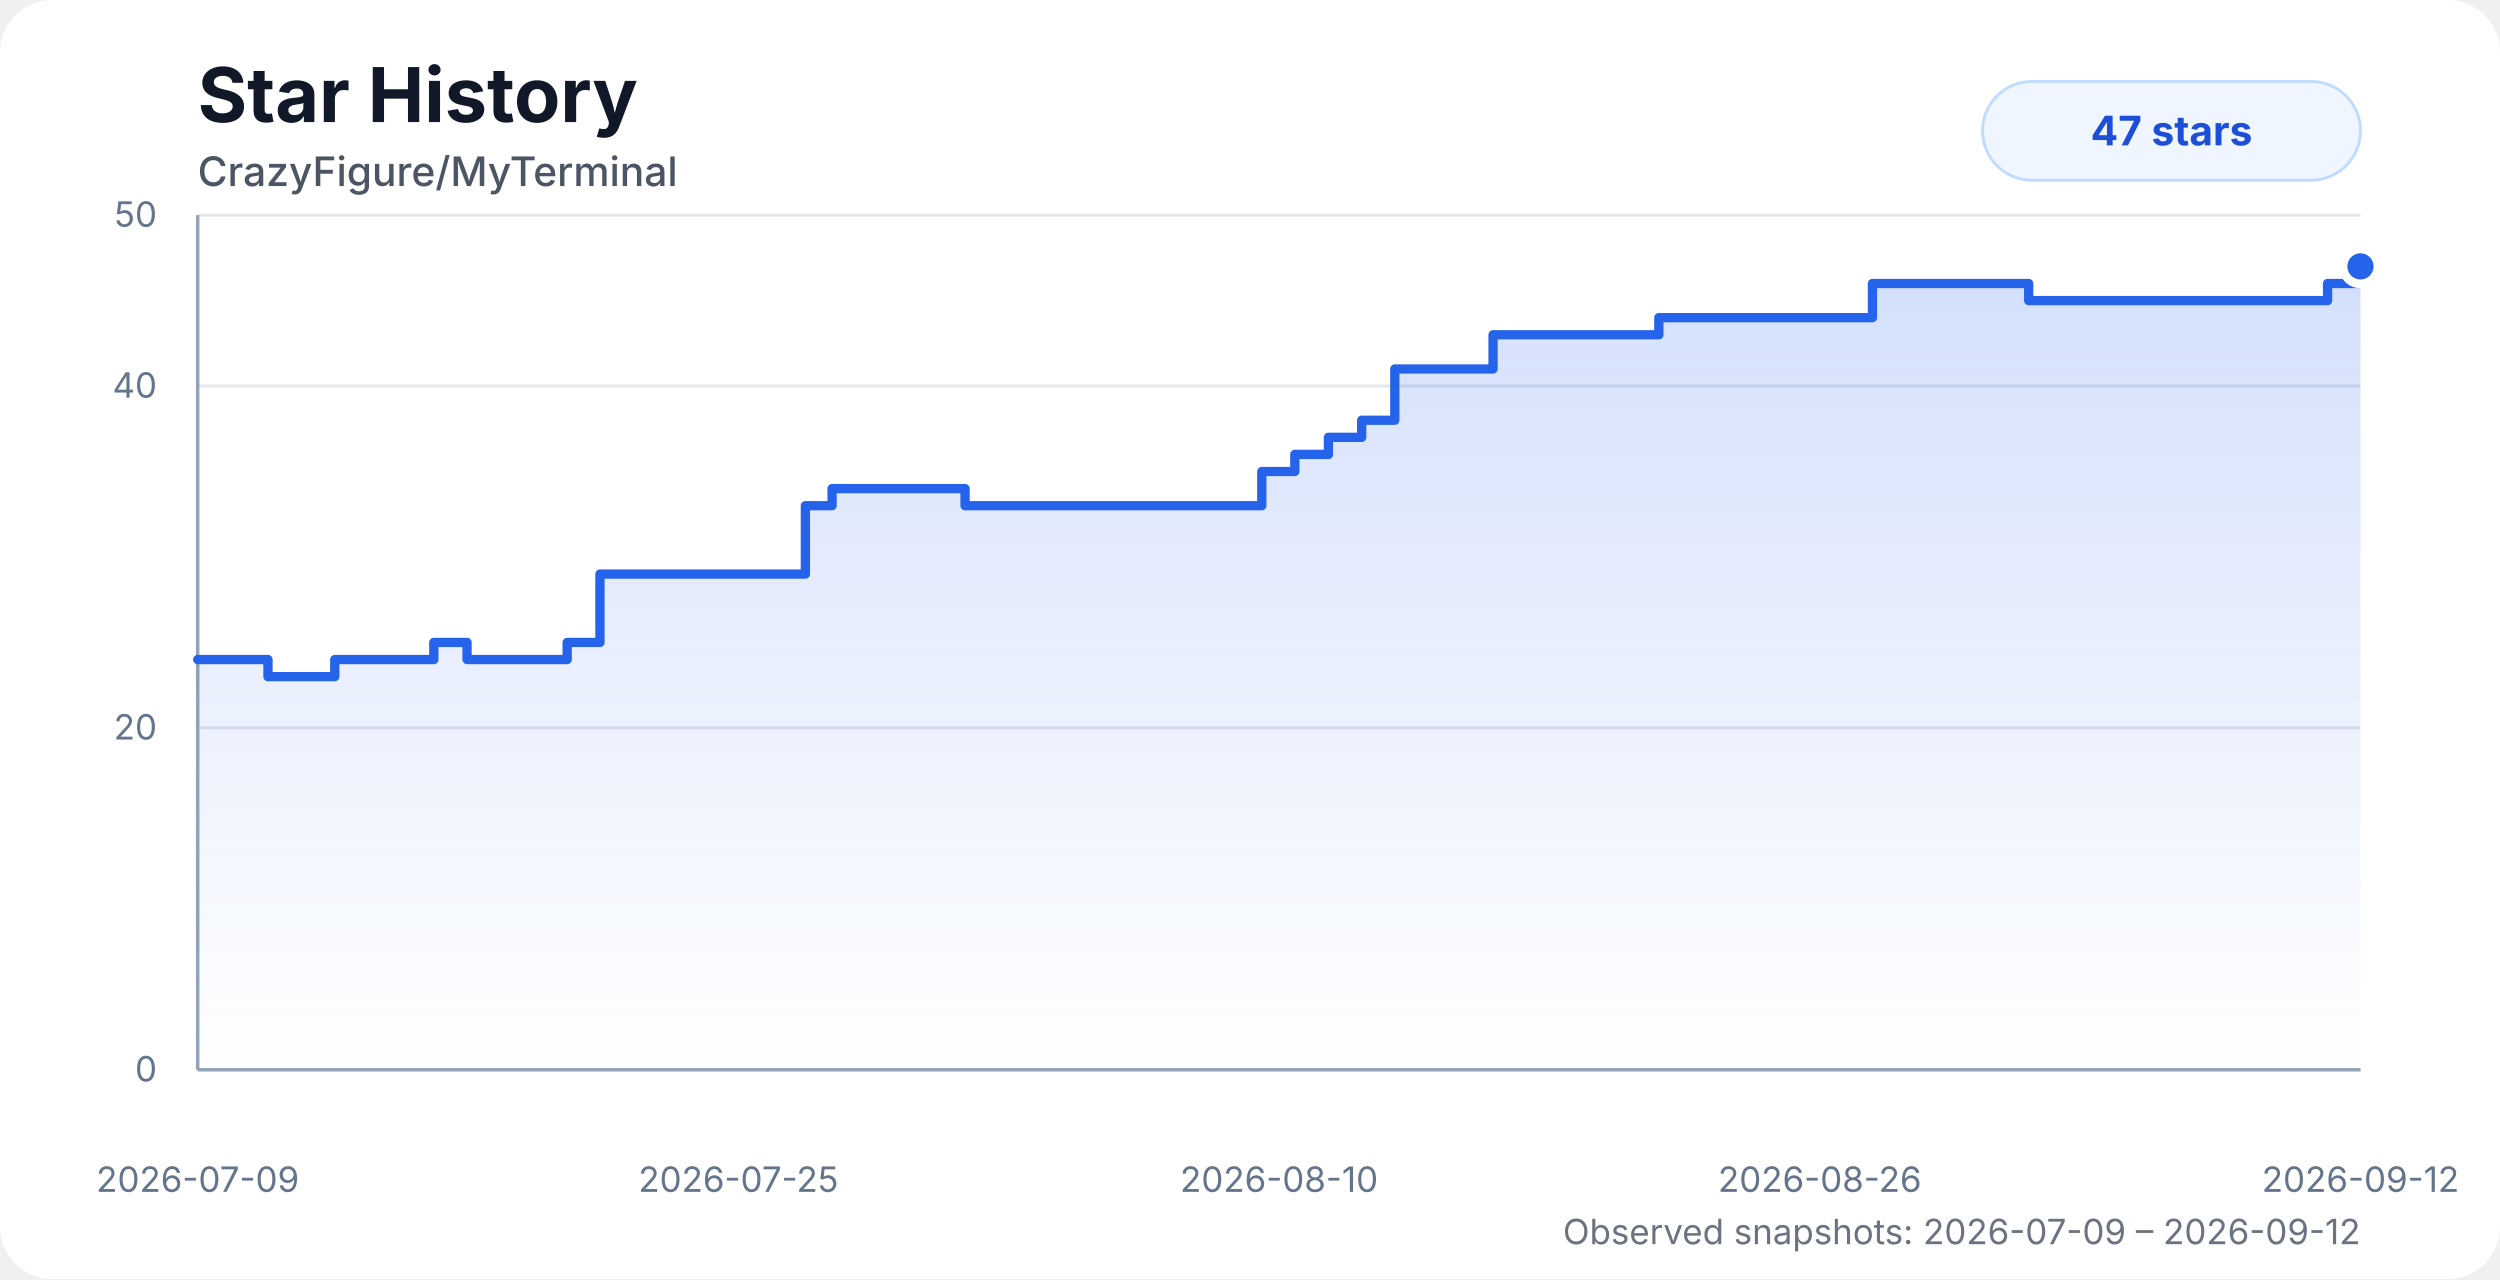
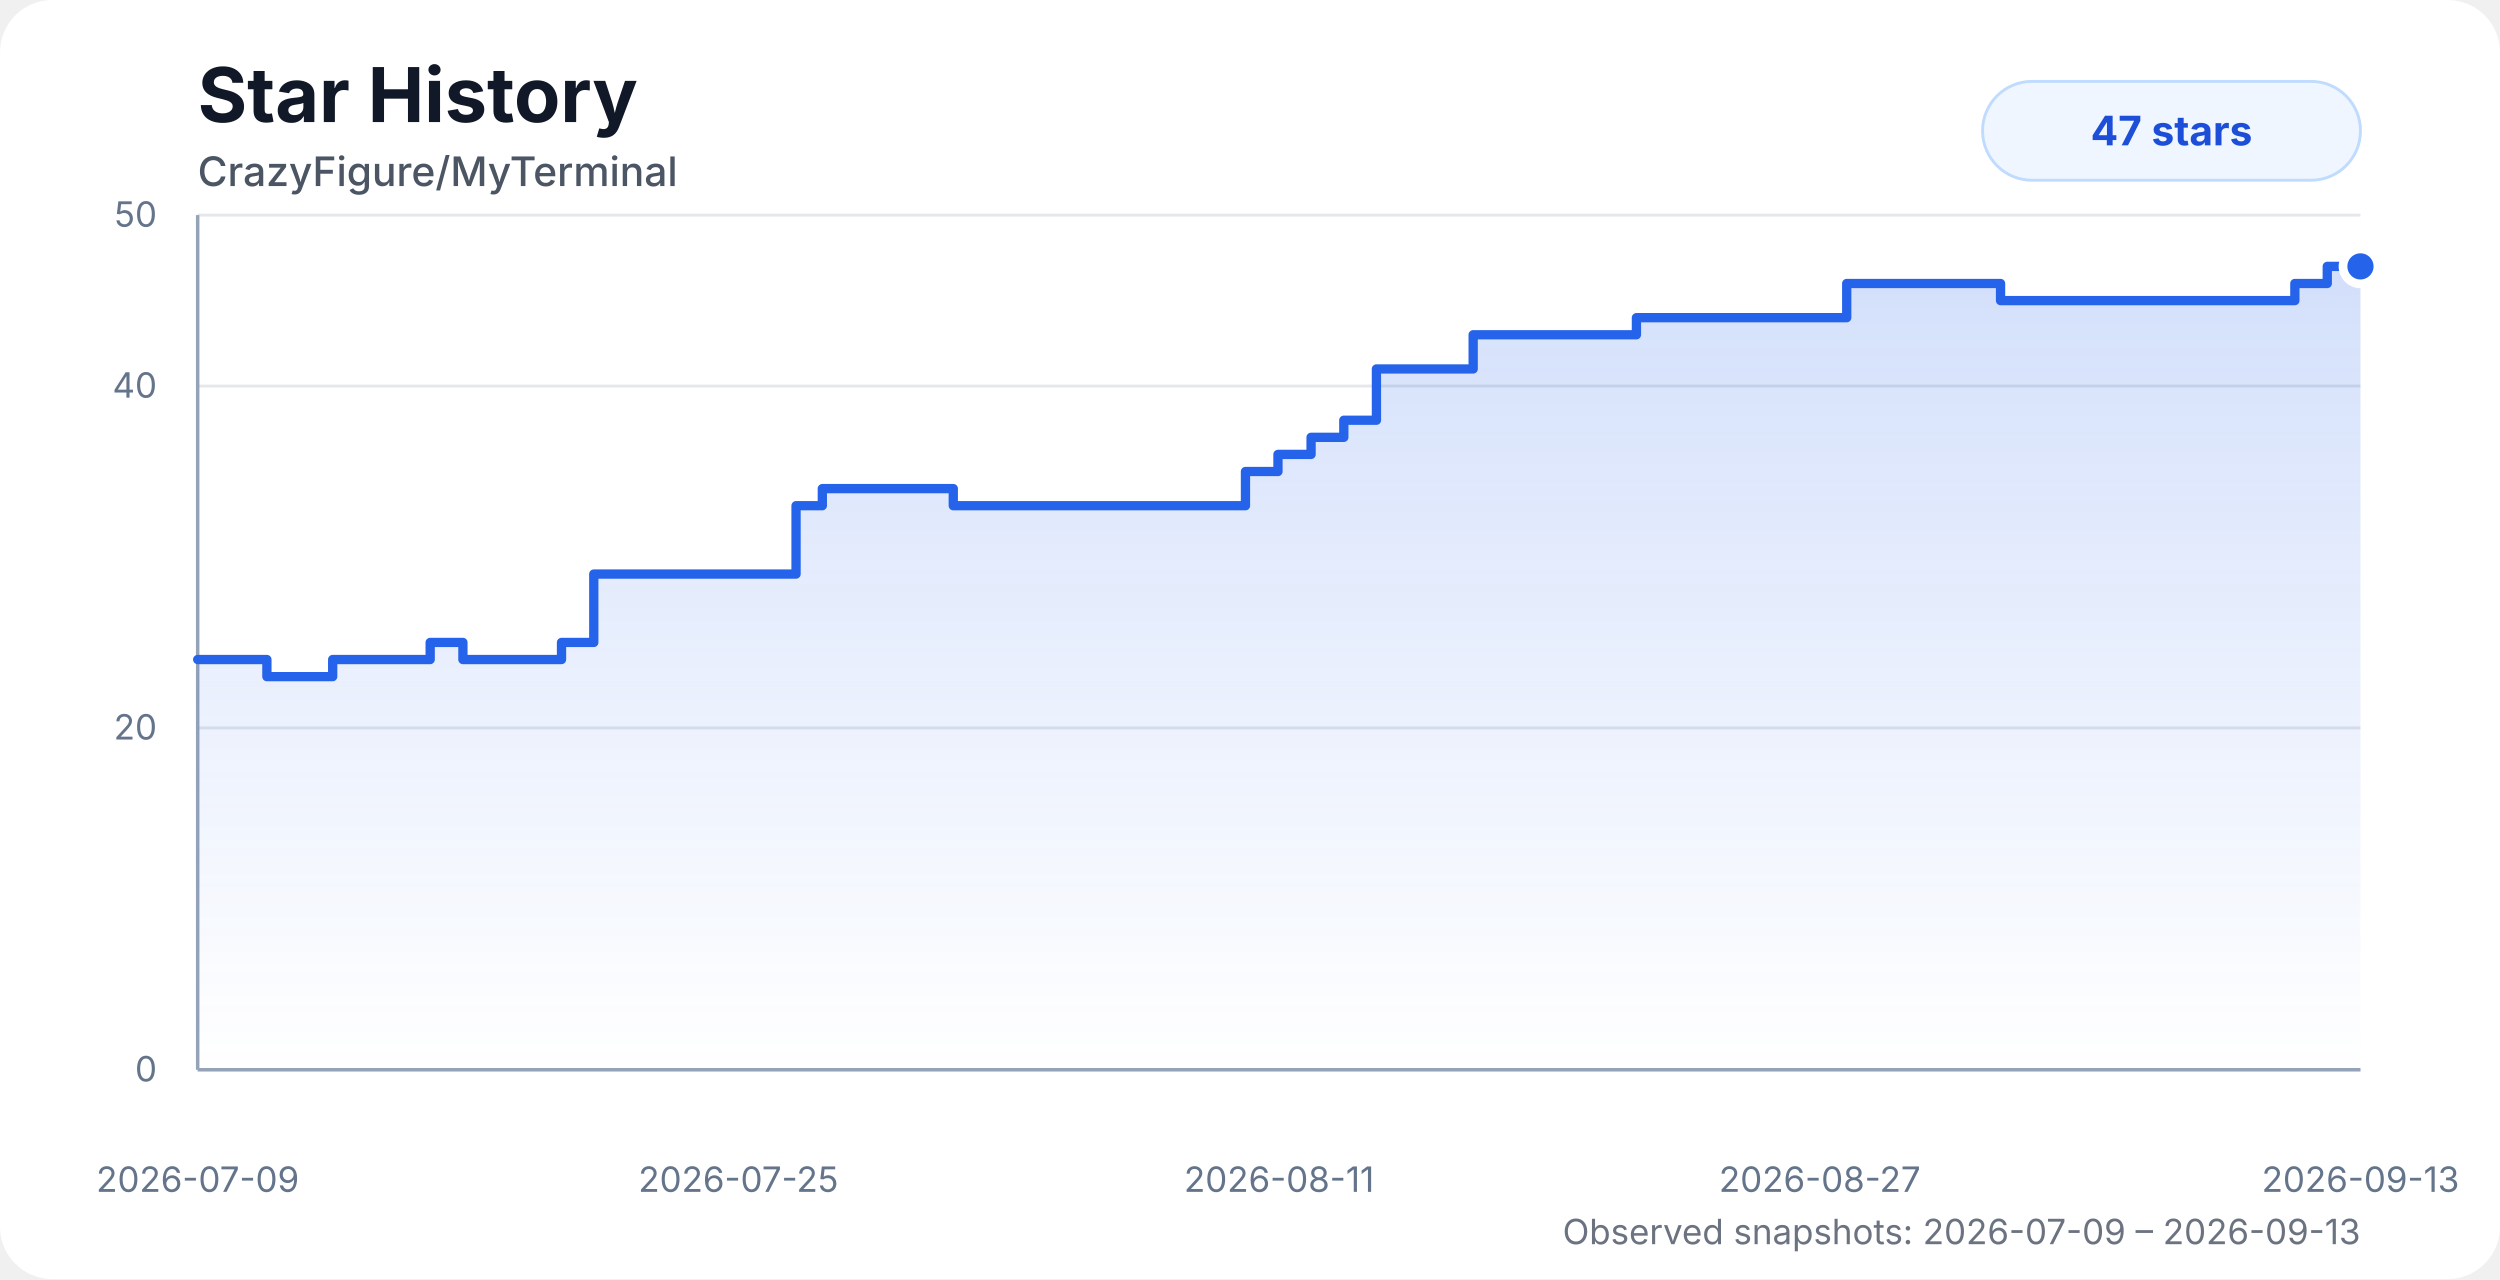
<svg xmlns="http://www.w3.org/2000/svg" width="860" height="440" viewBox="0 0 860 440" role="img" aria-labelledby="title desc">
  <style>
    .chart-bg { fill: #ffffff; }
    .title { fill: #111827; font: 700 26px system-ui, -apple-system, BlinkMacSystemFont, "Segoe UI", sans-serif; }
    .subtitle { fill: #4b5563; font: 500 14px system-ui, -apple-system, BlinkMacSystemFont, "Segoe UI", sans-serif; }
    .axis-label { fill: #64748b; font: 12px system-ui, -apple-system, BlinkMacSystemFont, "Segoe UI", sans-serif; }
    .grid { stroke: #e5e7eb; stroke-width: 1; }
    .axis { stroke: #94a3b8; stroke-width: 1.2; }
    .area { fill: url(#starGradient); opacity: 0.28; }
    .line { fill: none; stroke: #2563eb; stroke-width: 3.2; stroke-linecap: round; stroke-linejoin: round; }
    .dot { fill: #2563eb; stroke: #ffffff; stroke-width: 3; }
    .badge { fill: #eff6ff; stroke: #bfdbfe; }
    .badge-text { fill: #1d4ed8; font: 700 14px system-ui, -apple-system, BlinkMacSystemFont, "Segoe UI", sans-serif; }
    .status { fill: #6b7280; font: 12px system-ui, -apple-system, BlinkMacSystemFont, "Segoe UI", sans-serif; }
    @media (prefers-color-scheme: dark) {
      .chart-bg { fill: #0d1117; }
      .title { fill: #f8fafc; }
      .subtitle { fill: #cbd5e1; }
      .axis-label { fill: #94a3b8; }
      .grid { stroke: #1f2937; }
      .axis { stroke: #475569; }
      .dot { stroke: #0d1117; }
      .badge { fill: #172554; stroke: #1d4ed8; }
      .badge-text { fill: #bfdbfe; }
      .status { fill: #94a3b8; }
    }
  </style>
  <defs>
    <linearGradient id="starGradient" x1="0" x2="0" y1="0" y2="1">
      <stop offset="0%" stop-color="#2563eb" stop-opacity="0.72" />
      <stop offset="100%" stop-color="#2563eb" stop-opacity="0" />
    </linearGradient>
  </defs>
  <rect class="chart-bg" width="860" height="440" rx="18" />
  <text class="title" x="68" y="42">Star History</text>
  <text class="subtitle" x="68" y="64">CrazyFigure/MyTerminal</text>
  <g>
    <line class="grid" x1="68" y1="368" x2="812" y2="368" />
    <line class="grid" x1="68" y1="250.4" x2="812" y2="250.4" />
    <line class="grid" x1="68" y1="132.8" x2="812" y2="132.8" />
    <line class="grid" x1="68" y1="74" x2="812" y2="74" />
    <line class="axis" x1="68" y1="74" x2="68" y2="368" />
    <line class="axis" x1="68" y1="368" x2="812" y2="368" />
    <text class="axis-label" x="54" y="372" text-anchor="end">0</text>
    <text class="axis-label" x="54" y="254.4" text-anchor="end">20</text>
    <text class="axis-label" x="54" y="136.8" text-anchor="end">40</text>
    <text class="axis-label" x="54" y="78" text-anchor="end">50</text>
    <text class="axis-label" x="68" y="410" text-anchor="middle">2026-07-09</text>
    <text class="axis-label" x="254" y="410" text-anchor="middle">2026-07-25</text>
-     <text class="axis-label" x="440" y="410" text-anchor="middle">2026-08-10</text>
-     <text class="axis-label" x="626" y="410" text-anchor="middle">2026-08-26</text>
-     <text class="axis-label" x="812" y="410" text-anchor="middle">2026-09-12</text>
+     <text class="axis-label" x="440" y="410" text-anchor="middle">2026-08-11</text>
+     <text class="axis-label" x="626" y="410" text-anchor="middle">2026-08-27</text>
+     <text class="axis-label" x="812" y="410" text-anchor="middle">2026-09-13</text>
  </g>
-   <path class="area" d="M 68 226.88 H 81.09 V 226.88 H 92.18 V 232.76 H 115.16 V 226.88 H 149.23 V 221 H 160.66 V 226.88 H 195.11 V 221 H 206.38 V 197.48 H 217.8 V 197.48 H 277.05 V 173.96 H 286.23 V 168.08 H 331.98 V 173.96 H 366.17 V 173.96 H 377.57 V 173.96 H 388.99 V 173.96 H 400.17 V 173.96 H 411.09 V 173.96 H 422.56 V 173.96 H 434.06 V 162.2 H 445.42 V 156.32 H 456.98 V 150.44 H 468.42 V 144.56 H 479.81 V 126.92 H 490.72 V 126.92 H 502.2 V 126.92 H 513.61 V 115.16 H 524.99 V 115.16 H 536.42 V 115.16 H 547.83 V 115.16 H 559.29 V 115.16 H 570.64 V 109.28 H 582.13 V 109.28 H 593.54 V 109.28 H 604.91 V 109.28 H 616.39 V 109.28 H 631.88 V 109.28 H 644.12 V 97.52 H 653.13 V 97.52 H 664.03 V 97.52 H 675.57 V 97.52 H 686.61 V 97.52 H 697.86 V 103.4 H 709.26 V 103.4 H 720.73 V 103.4 H 732.06 V 103.4 H 743.58 V 103.4 H 755.05 V 103.4 H 766.39 V 103.4 H 777.84 V 103.4 H 789.25 V 103.4 H 800.68 V 97.52 H 812 V 91.64 L 812 368 L 68 368 Z" />
-   <path class="line" d="M 68 226.88 H 81.09 V 226.88 H 92.18 V 232.76 H 115.16 V 226.88 H 149.23 V 221 H 160.66 V 226.88 H 195.11 V 221 H 206.38 V 197.48 H 217.8 V 197.48 H 277.05 V 173.96 H 286.23 V 168.08 H 331.98 V 173.96 H 366.17 V 173.96 H 377.57 V 173.96 H 388.99 V 173.96 H 400.17 V 173.96 H 411.09 V 173.96 H 422.56 V 173.96 H 434.06 V 162.2 H 445.42 V 156.32 H 456.98 V 150.44 H 468.42 V 144.56 H 479.81 V 126.92 H 490.72 V 126.92 H 502.2 V 126.92 H 513.61 V 115.16 H 524.99 V 115.16 H 536.42 V 115.16 H 547.83 V 115.16 H 559.29 V 115.16 H 570.64 V 109.28 H 582.13 V 109.28 H 593.54 V 109.28 H 604.91 V 109.28 H 616.39 V 109.28 H 631.88 V 109.28 H 644.12 V 97.52 H 653.13 V 97.52 H 664.03 V 97.52 H 675.57 V 97.52 H 686.61 V 97.52 H 697.86 V 103.4 H 709.26 V 103.4 H 720.73 V 103.4 H 732.06 V 103.4 H 743.58 V 103.4 H 755.05 V 103.4 H 766.39 V 103.4 H 777.84 V 103.4 H 789.25 V 103.4 H 800.68 V 97.52 H 812 V 91.64" />
+   <path class="area" d="M 68 226.88 H 80.89 V 226.88 H 91.81 V 232.76 H 114.44 V 226.88 H 147.98 V 221 H 159.24 V 226.88 H 193.16 V 221 H 204.26 V 197.48 H 215.5 V 197.48 H 273.84 V 173.96 H 282.88 V 168.08 H 327.93 V 173.96 H 361.59 V 173.96 H 372.81 V 173.96 H 384.06 V 173.96 H 395.07 V 173.96 H 405.82 V 173.96 H 417.12 V 173.96 H 428.44 V 162.2 H 439.62 V 156.32 H 451.01 V 150.44 H 462.27 V 144.56 H 473.49 V 126.92 H 484.23 V 126.92 H 495.54 V 126.92 H 506.77 V 115.16 H 517.97 V 115.16 H 529.23 V 115.16 H 540.46 V 115.16 H 551.75 V 115.16 H 562.93 V 109.28 H 574.24 V 109.28 H 585.48 V 109.28 H 596.67 V 109.28 H 607.97 V 109.28 H 623.22 V 109.28 H 635.27 V 97.52 H 644.15 V 97.52 H 654.88 V 97.52 H 666.24 V 97.52 H 677.11 V 97.52 H 688.19 V 103.4 H 699.42 V 103.4 H 710.71 V 103.4 H 721.87 V 103.4 H 733.2 V 103.4 H 744.5 V 103.4 H 755.66 V 103.4 H 766.94 V 103.4 H 778.17 V 103.4 H 789.43 V 97.52 H 800.58 V 91.64 H 812 V 91.64 L 812 368 L 68 368 Z" />
+   <path class="line" d="M 68 226.88 H 80.89 V 226.88 H 91.81 V 232.76 H 114.44 V 226.88 H 147.98 V 221 H 159.24 V 226.88 H 193.16 V 221 H 204.26 V 197.48 H 215.5 V 197.48 H 273.84 V 173.96 H 282.88 V 168.08 H 327.93 V 173.96 H 361.59 V 173.96 H 372.81 V 173.96 H 384.06 V 173.96 H 395.07 V 173.96 H 405.82 V 173.96 H 417.12 V 173.96 H 428.44 V 162.2 H 439.62 V 156.32 H 451.01 V 150.44 H 462.27 V 144.56 H 473.49 V 126.92 H 484.23 V 126.92 H 495.54 V 126.92 H 506.77 V 115.16 H 517.97 V 115.16 H 529.23 V 115.16 H 540.46 V 115.16 H 551.75 V 115.16 H 562.93 V 109.28 H 574.24 V 109.28 H 585.48 V 109.28 H 596.67 V 109.28 H 607.97 V 109.28 H 623.22 V 109.28 H 635.27 V 97.52 H 644.15 V 97.52 H 654.88 V 97.52 H 666.24 V 97.52 H 677.11 V 97.52 H 688.19 V 103.4 H 699.42 V 103.4 H 710.71 V 103.4 H 721.87 V 103.4 H 733.2 V 103.4 H 744.5 V 103.4 H 755.66 V 103.4 H 766.94 V 103.4 H 778.17 V 103.4 H 789.43 V 97.52 H 800.58 V 91.64 H 812 V 91.64" />
  <circle class="dot" cx="812" cy="91.64" r="6" />
  <rect class="badge" x="682" y="28" width="130" height="34" rx="17" />
  <text class="badge-text" x="747" y="50" text-anchor="middle">47 stars</text>
-   <text class="status" x="812" y="428" text-anchor="end">Observed snapshots: 2026-07-09 – 2026-09-12</text>
+   <text class="status" x="812" y="428" text-anchor="end">Observed snapshots: 2026-07-09 – 2026-09-13</text>
</svg>
